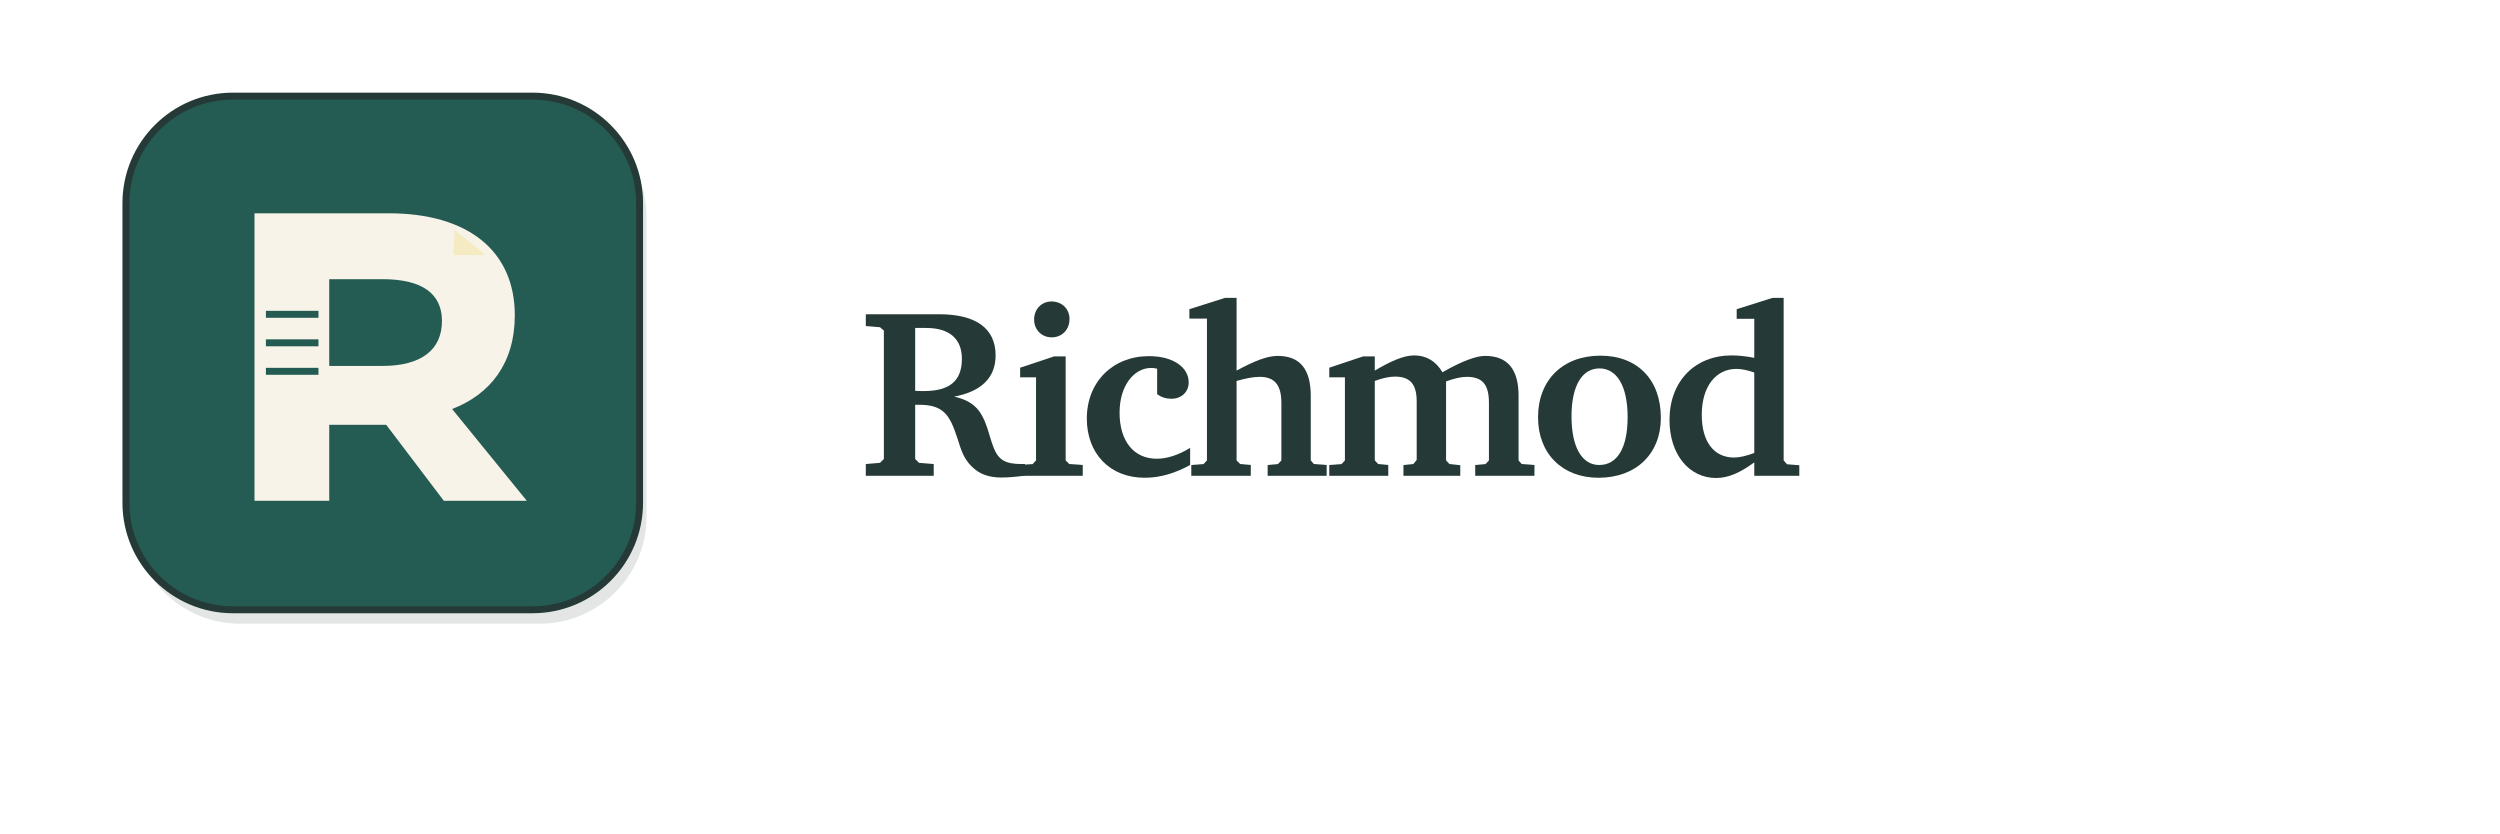
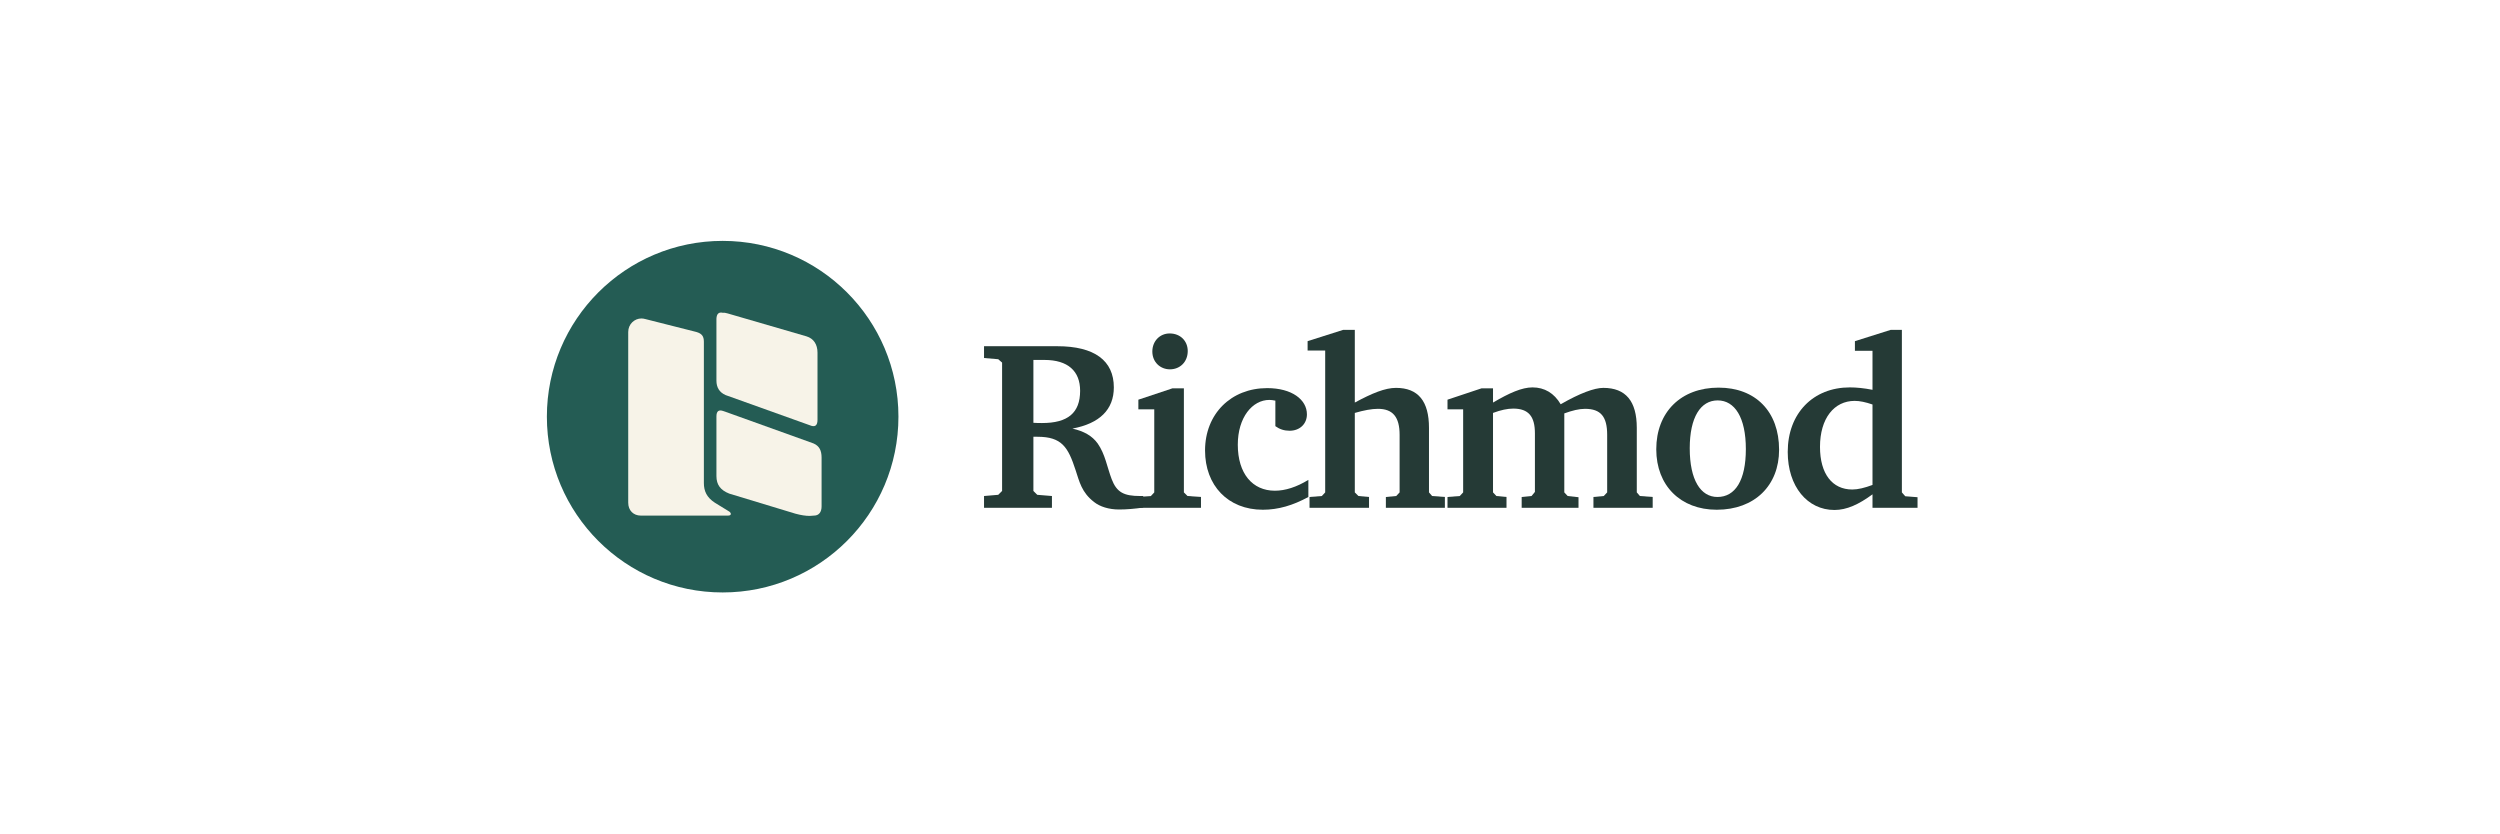
- <svg xmlns="http://www.w3.org/2000/svg" viewBox="0 0 3000 1000" width="3000" height="1000">
-   <g transform="translate(85 50) scale(0.76)">
-     <rect x="98" y="108" width="811" height="811" rx="169" fill="#253A36" opacity="0.13" />
-     <rect x="87" y="86" width="811" height="811" rx="169" fill="#245C54" stroke="#253A36" stroke-width="11" />
-     <path d="M 290,725 L 290,271 L 502,271 C 628,271 701,331 701,432 C 701,508 662,557 602,580 L 720,725 L 589,725 L 498,605 L 408,605 L 408,725 Z M 408,375 L 408,512 L 492,512 C 554,512 586,486 586,441 C 586,398 555,375 492,375 Z" fill="#F7F3E8" fill-rule="evenodd" />
-     <rect x="308" y="425" width="83" height="11" fill="#245C54" />
-     <rect x="308" y="470" width="83" height="11" fill="#245C54" />
-     <rect x="308" y="515" width="83" height="11" fill="#245C54" />
-     <path d="M 606,297 L 655,337 L 604,337 Z" fill="#F5EBC3" />
+ <svg xmlns="http://www.w3.org/2000/svg" viewBox="0 0 1920 640" width="1920" height="640" role="img" aria-labelledby="title desc">
+   <g transform="translate(420 185) scale(0.27)">
+     <circle cx="500" cy="500" r="500" fill="#245C54" />
+     <g fill="#F7F3E8" transform="translate(-59.68 -59.68) scale(0.892857)">
+       <path d="M368 314 C346 314 326 332 326 357 L326 901 C326 926 343 942 366 942 L644 942 C657 942 654 932 646 928 L602 901 C576 884 567 864 567 838 L567 388 C567 370 560 362 543 357 L381 316 Q374 314 368 314 Z" />
+       <path d="M628 296 Q608 291 607 315 L607 512 Q607 545 636 558 L904 654 Q929 665 929 637 L929 423 C929 397 917 378 894 371 L643 298 Q633 295 628 296 Z" />
+       <path d="M629 609 Q607 601 607 626 L607 816 C607 844 620 861 648 872 L859 936 Q885 943 904 943 L918 942 C934 942 942 930 942 913 L942 757 C942 735 935 720 916 712 L635 611 Z" />
+     </g>
  </g>
-   <g fill="#253A36" aria-label="Richmod">
-     <path d="M31 671V622L90 617L106 603V70L90 54L31 49V0H313V49L252 54L236 70V295C242 295 248 295 253 295C354 295 380 252 411 157C427 109 436 64 488 24C512 5 549 -7 592 -7C623 -7 657 -4 692 1V49C687 49 683 49 679 49C612 49 582 64 561 119C542 169 534 223 503 267C480 299 446 318 398 329C511 350 570 408 570 500C570 611 490 671 335 671ZM236 614H282C379 614 430 568 430 486C430 394 379 352 272 352C261 352 249 352 236 353Z" transform="translate(1030 571) scale(0.289 -0.289)" />
-     <path d="M162 724C121 724 90 692 90 649C90 605 123 575 163 575C205 575 237 606 237 651C237 692 207 724 162 724ZM173 496 32 449V409H98V64L84 49L30 45V0H292V45L236 49L221 64V496Z" transform="translate(1214.919 571) scale(0.289 -0.289)" />
-     <path d="M464 45V116C415 86 368 71 325 71C232 71 171 142 171 262C171 376 232 448 302 448C309 448 317 447 327 445V339C345 326 364 320 386 320C429 320 458 349 458 388C458 449 396 497 293 497C143 497 35 390 35 238C35 93 130 -8 275 -8C339 -8 400 10 464 45Z" transform="translate(1294.064 571) scale(0.289 -0.289)" />
-     <path d="M164 739 16 692V653H89V64L75 49L24 45V0H271V45L227 49L212 64V394C250 405 282 411 308 411C370 411 398 377 398 303V64L384 49L341 45V0H586V45L533 49L520 64V332C520 443 475 498 383 498C338 498 284 476 212 437V739Z" transform="translate(1422.628 571) scale(0.289 -0.289)" />
-     <path d="M501 430C474 476 434 500 384 500C340 500 288 477 220 437V496H172L31 449V409H96V64L82 49L31 45V0H276V45L234 49L220 64V394C252 406 280 412 304 412C368 412 394 379 394 309V66L380 49L339 45V0H575V44L530 49L516 64V392C549 404 577 411 602 411C668 411 694 378 694 303V64L680 49L637 45V0H883V45L830 49L817 64V332C817 443 771 498 678 498C641 498 581 476 501 430Z" transform="translate(1586.161 571) scale(0.289 -0.289)" />
-     <path d="M296 499C139 499 37 397 37 243C37 92 138 -8 288 -8C446 -8 547 93 547 241C547 400 449 499 296 499ZM292 446C363 446 409 375 409 244C409 114 365 45 291 45C221 45 176 116 176 247C176 376 221 446 292 446Z" transform="translate(1834.949 571) scale(0.289 -0.289)" />
-     <path d="M389 652V490C353 497 322 500 295 500C143 500 37 393 37 232C37 88 119 -9 231 -9C282 -9 332 14 389 56V0H576V44L525 48L511 64V739H465L316 692V652ZM389 95C357 83 329 76 305 76C222 76 171 141 171 253C171 372 230 444 315 444C336 444 360 439 389 429Z" transform="translate(1992.702 571) scale(0.289 -0.289)" />
+   <g transform="translate(750 390) scale(0.64) translate(-1030 -571)">
+     <g fill="#253A36" aria-label="Richmod">
+       <path d="M31 671V622L90 617L106 603V70L90 54L31 49V0H313V49L252 54L236 70V295C242 295 248 295 253 295C354 295 380 252 411 157C427 109 436 64 488 24C512 5 549 -7 592 -7C623 -7 657 -4 692 1V49C687 49 683 49 679 49C612 49 582 64 561 119C542 169 534 223 503 267C480 299 446 318 398 329C511 350 570 408 570 500C570 611 490 671 335 671ZM236 614H282C379 614 430 568 430 486C430 394 379 352 272 352C261 352 249 352 236 353Z" transform="translate(1030 571) scale(0.289 -0.289)" />
+       <path d="M162 724C121 724 90 692 90 649C90 605 123 575 163 575C205 575 237 606 237 651C237 692 207 724 162 724ZM173 496 32 449V409H98V64L84 49L30 45V0H292V45L236 49L221 64V496Z" transform="translate(1214.919 571) scale(0.289 -0.289)" />
+       <path d="M464 45V116C415 86 368 71 325 71C232 71 171 142 171 262C171 376 232 448 302 448C309 448 317 447 327 445V339C345 326 364 320 386 320C429 320 458 349 458 388C458 449 396 497 293 497C143 497 35 390 35 238C35 93 130 -8 275 -8C339 -8 400 10 464 45Z" transform="translate(1294.064 571) scale(0.289 -0.289)" />
+       <path d="M164 739 16 692V653H89V64L75 49L24 45V0H271V45L227 49L212 64V394C250 405 282 411 308 411C370 411 398 377 398 303V64L384 49L341 45V0H586V45L533 49L520 64V332C520 443 475 498 383 498C338 498 284 476 212 437V739Z" transform="translate(1422.628 571) scale(0.289 -0.289)" />
+       <path d="M501 430C474 476 434 500 384 500C340 500 288 477 220 437V496H172L31 449V409H96V64L82 49L31 45V0H276V45L234 49L220 64V394C252 406 280 412 304 412C368 412 394 379 394 309V66L380 49L339 45V0H575V44L530 49L516 64V392C549 404 577 411 602 411C668 411 694 378 694 303V64L680 49L637 45V0H883V45L830 49L817 64V332C817 443 771 498 678 498C641 498 581 476 501 430Z" transform="translate(1586.161 571) scale(0.289 -0.289)" />
+       <path d="M296 499C139 499 37 397 37 243C37 92 138 -8 288 -8C446 -8 547 93 547 241C547 400 449 499 296 499ZM292 446C363 446 409 375 409 244C409 114 365 45 291 45C221 45 176 116 176 247C176 376 221 446 292 446Z" transform="translate(1834.949 571) scale(0.289 -0.289)" />
+       <path d="M389 652V490C353 497 322 500 295 500C143 500 37 393 37 232C37 88 119 -9 231 -9C282 -9 332 14 389 56V0H576V44L525 48L511 64V739H465L316 692V652ZM389 95C357 83 329 76 305 76C222 76 171 141 171 253C171 372 230 444 315 444C336 444 360 439 389 429Z" transform="translate(1992.702 571) scale(0.289 -0.289)" />
+     </g>
  </g>
</svg>
